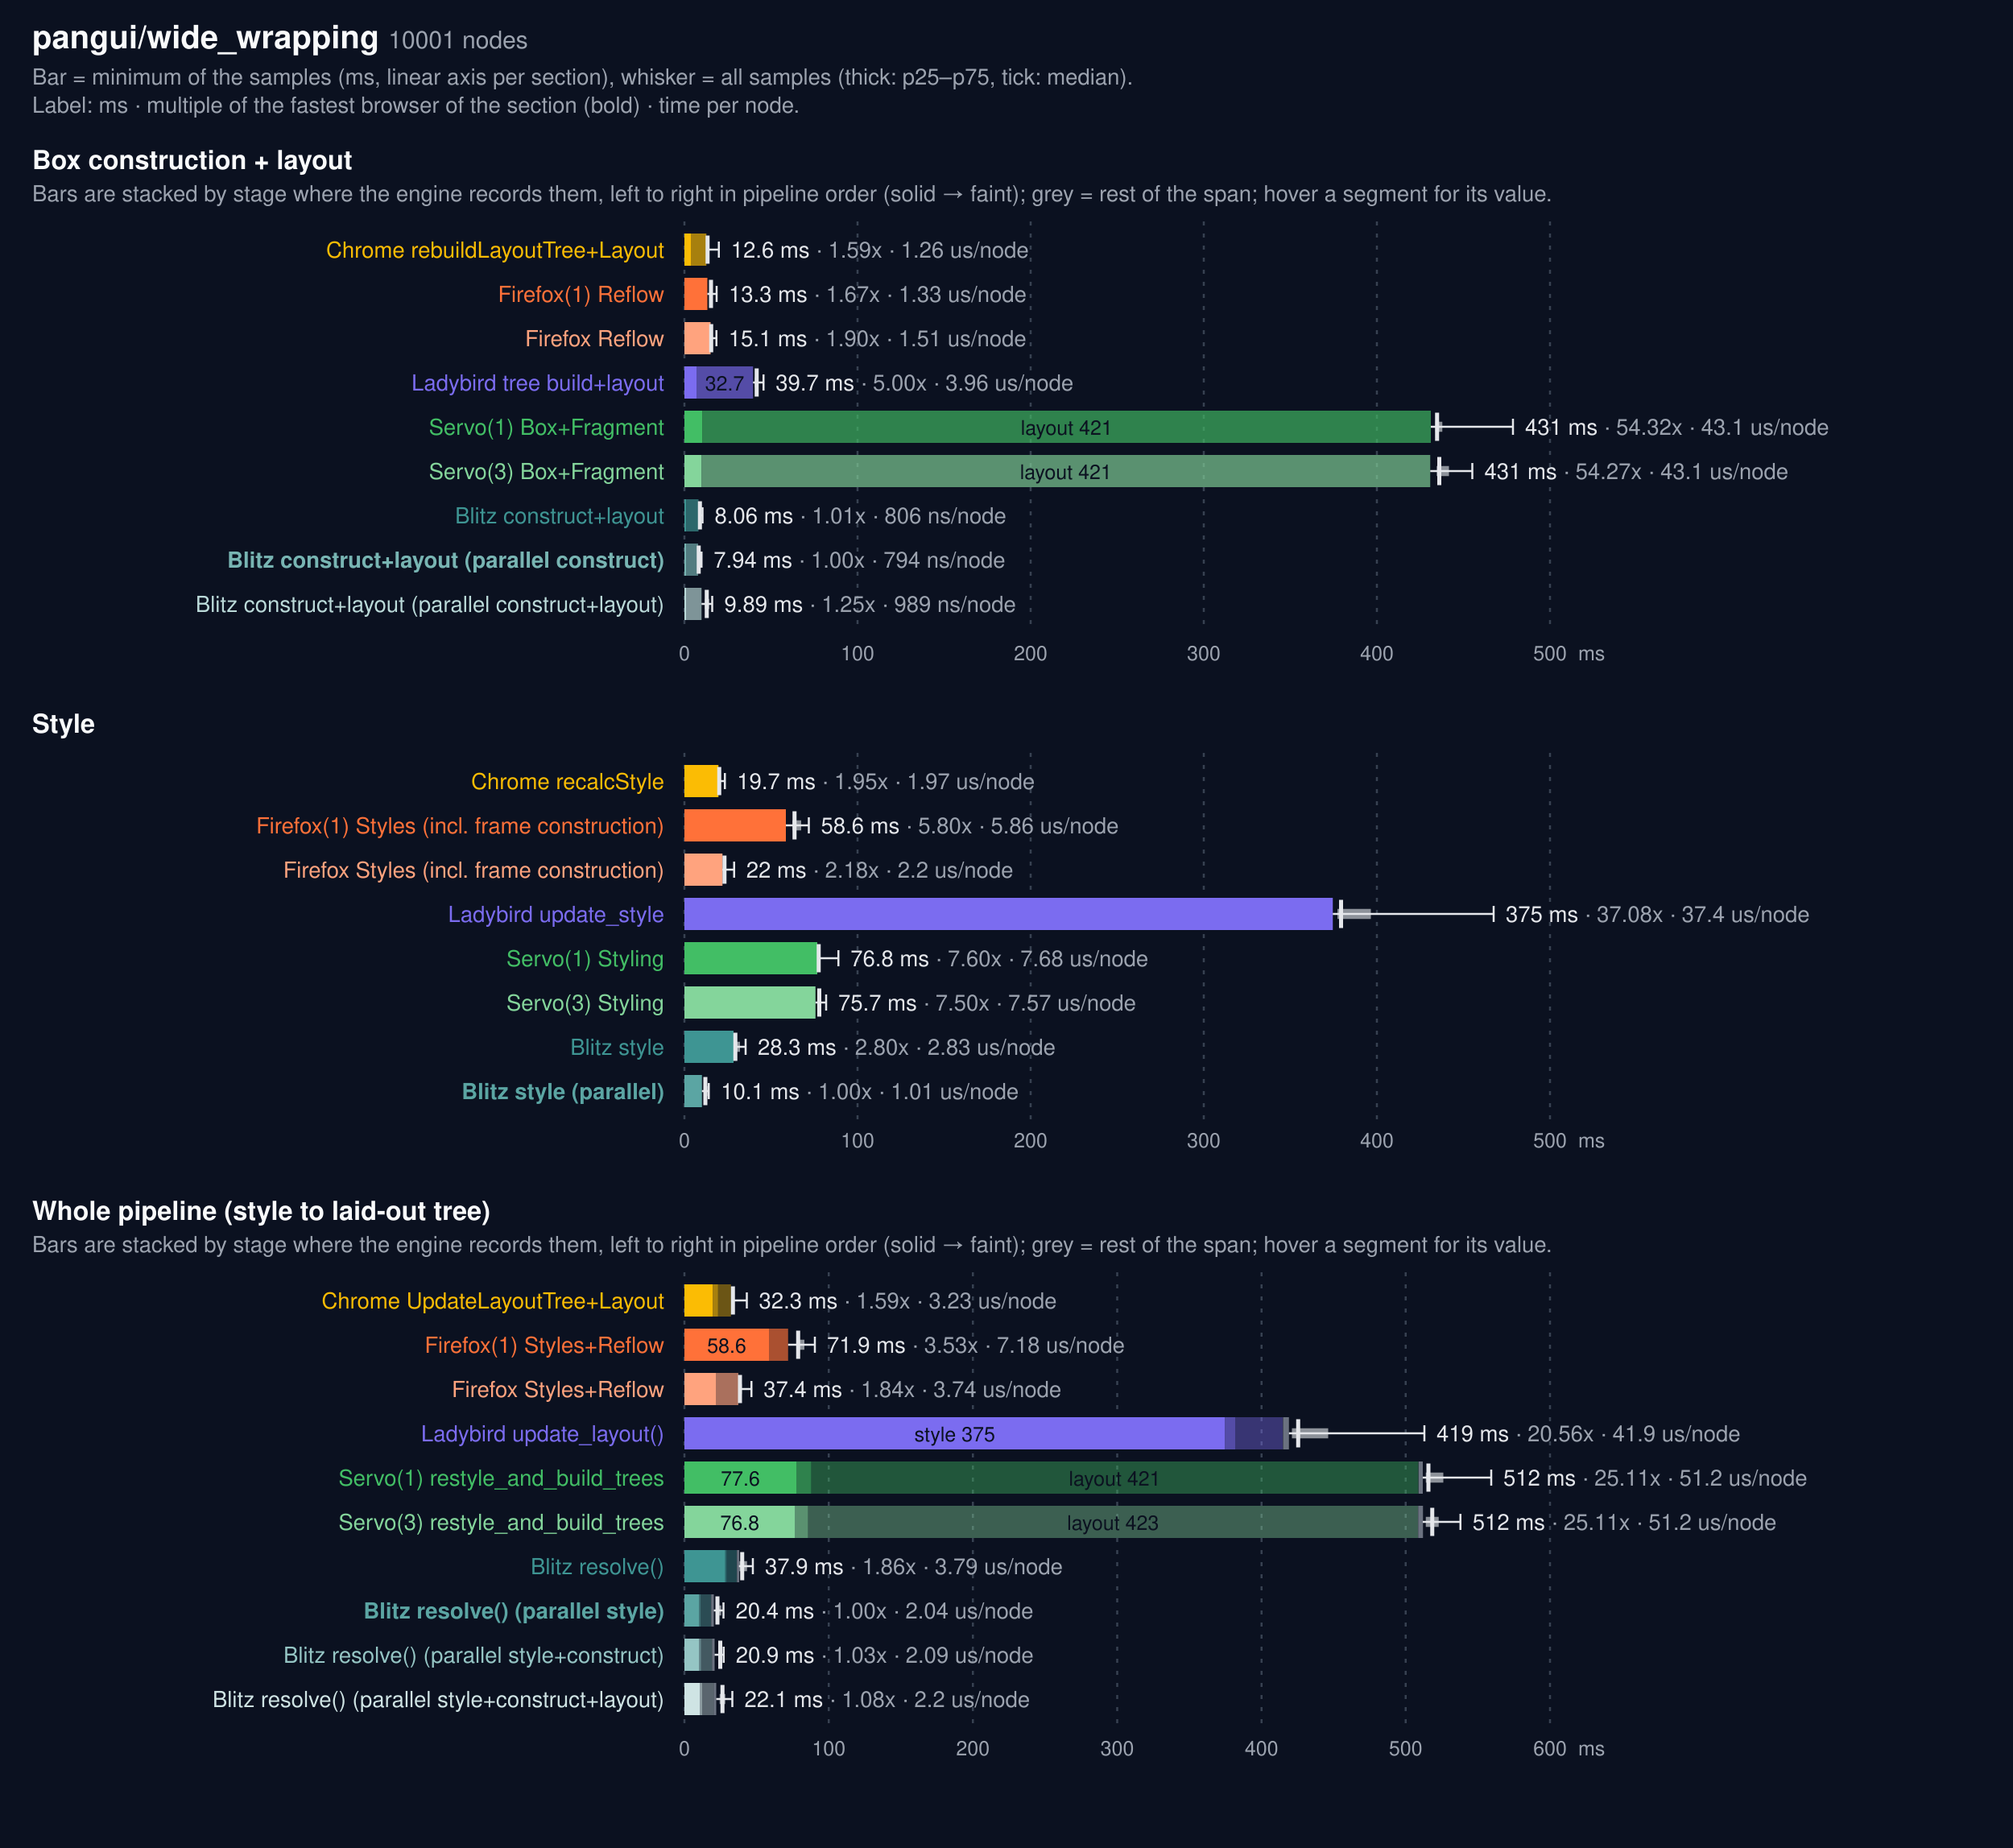
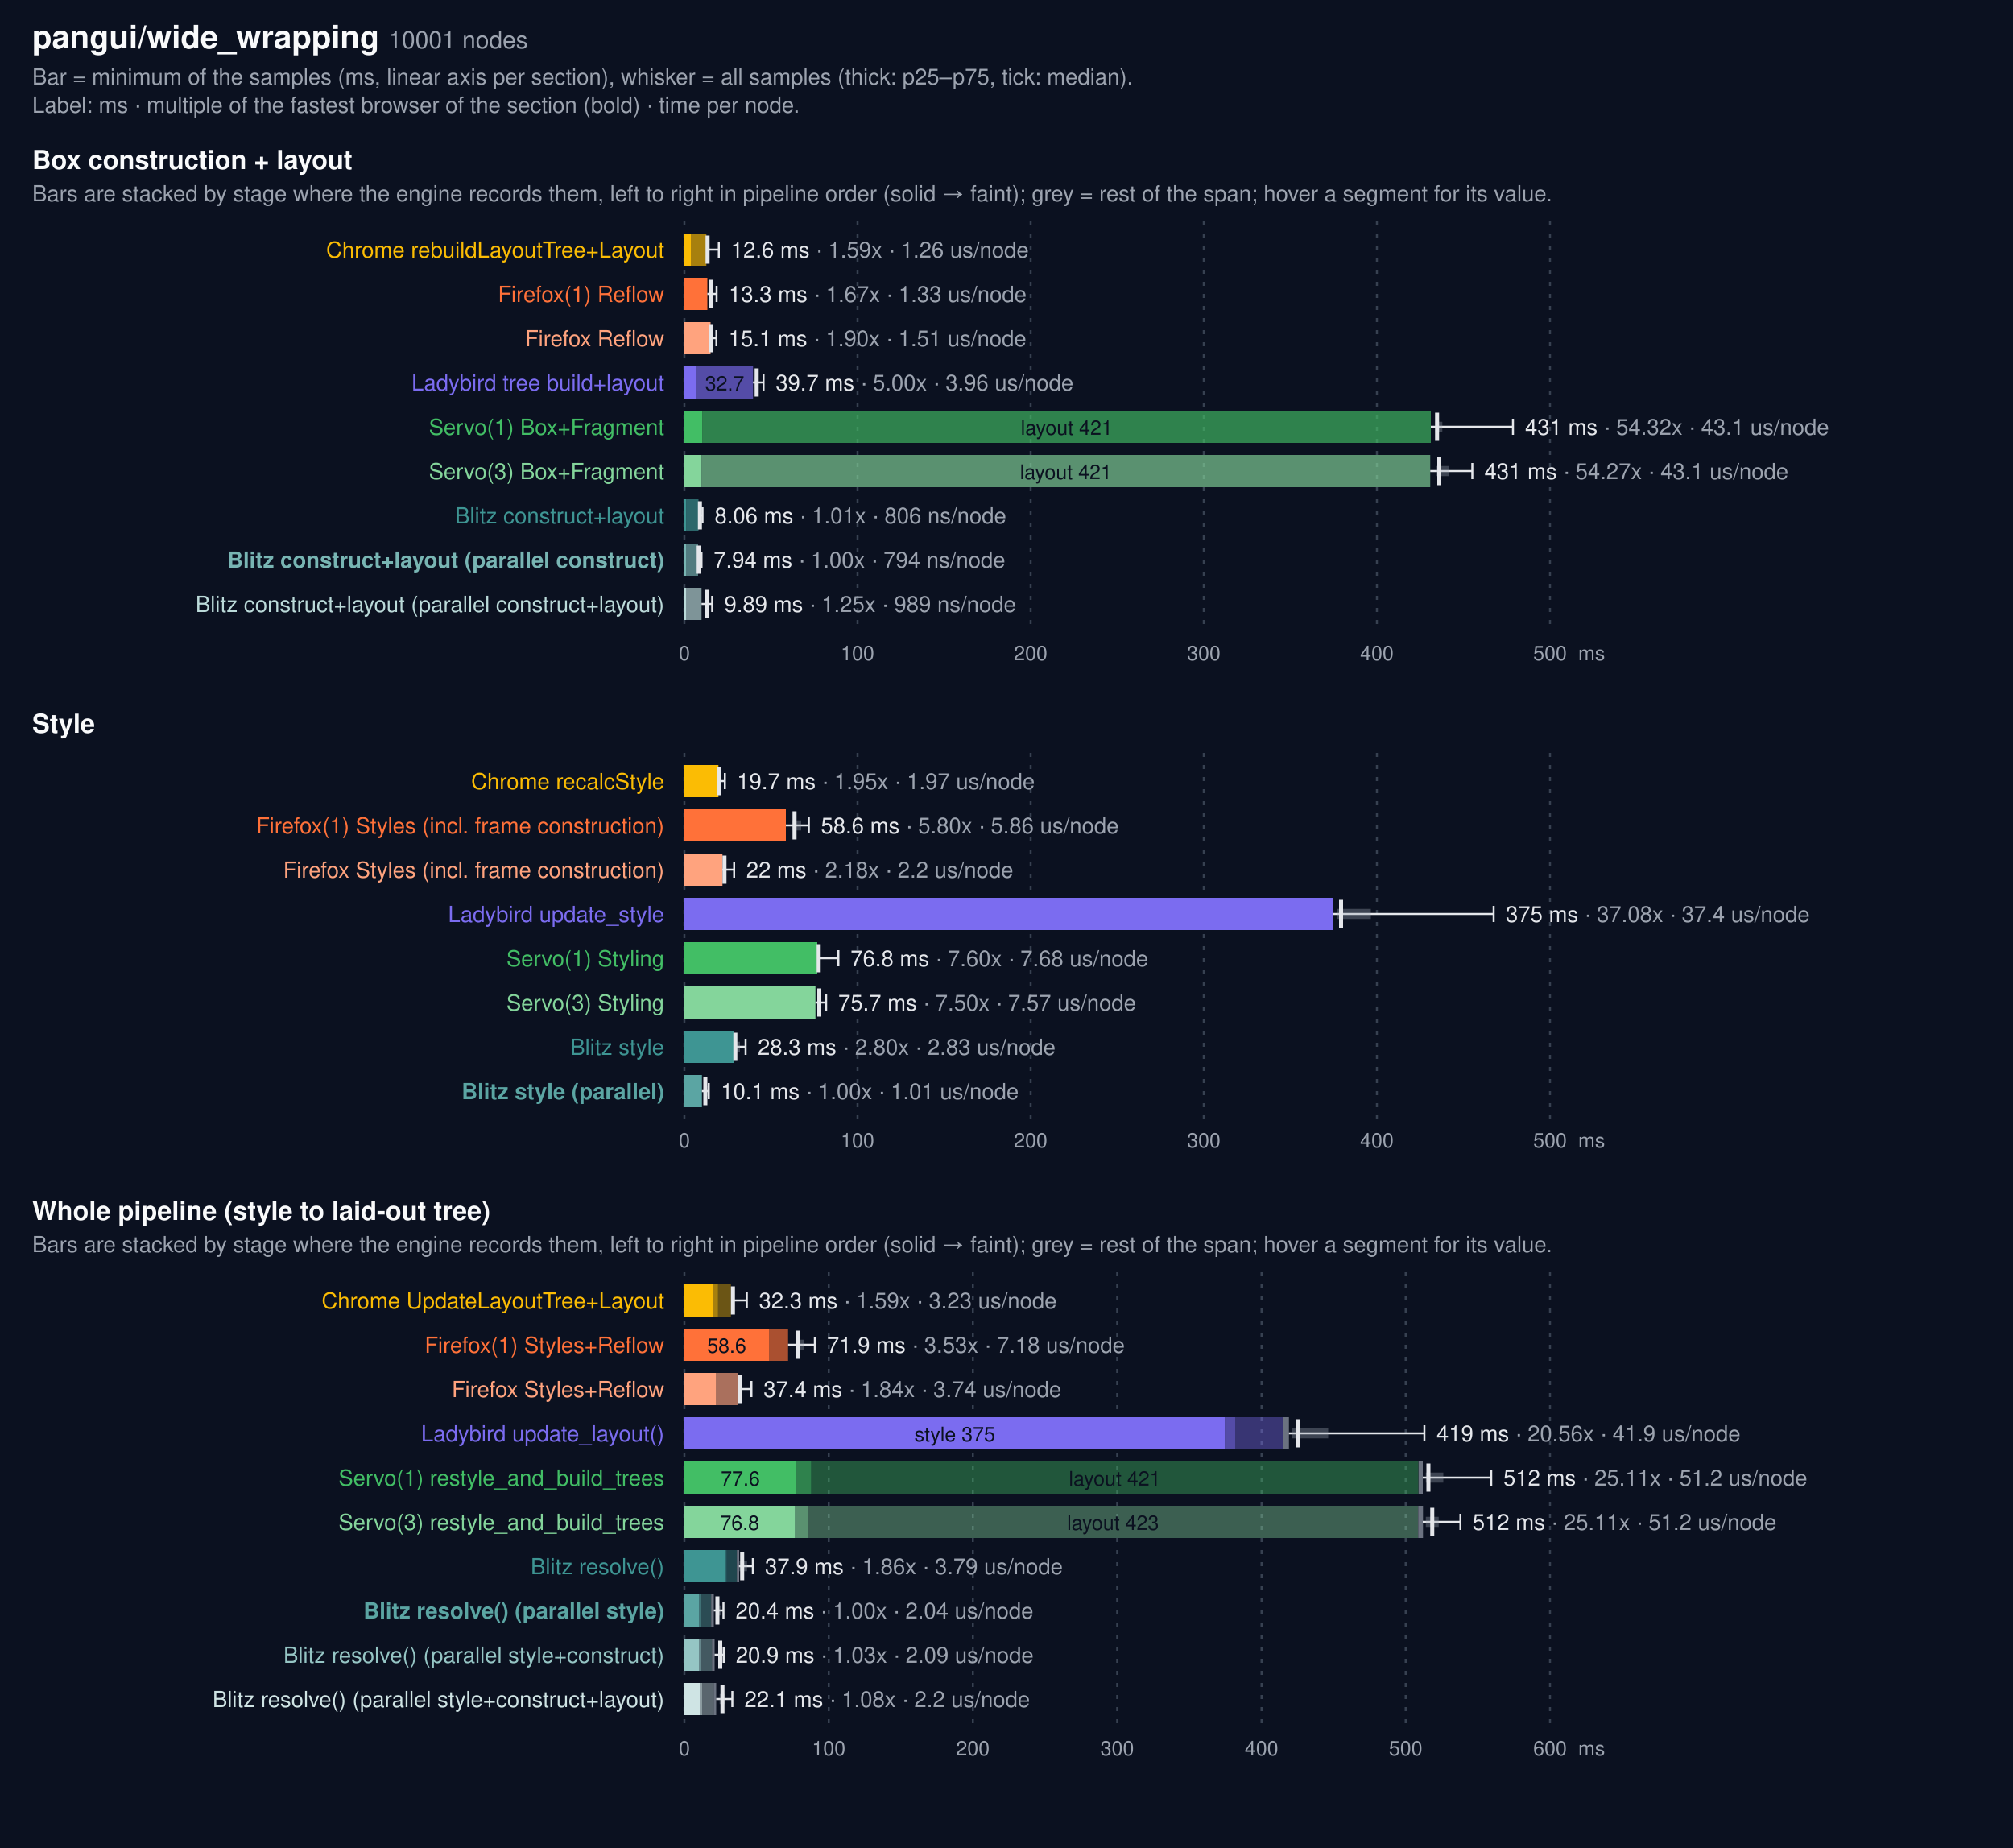
<svg xmlns="http://www.w3.org/2000/svg" width="1000" height="918" viewBox="0 0 1000 918" font-family="system-ui, -apple-system, Segoe UI, Helvetica, Arial, sans-serif">
  <rect width="1000" height="918" fill="#0b1120" />
  <text x="16" y="24" fill="#f9fafb" font-size="16" font-weight="600">pangui/wide_wrapping <tspan fill="#9ca3af" font-size="12" font-weight="400">10001 nodes</tspan>
  </text>
  <text x="16" y="42" fill="#9ca3af" font-size="11">Bar = minimum of the samples (ms, linear axis per section), whisker = all samples (thick: p25–p75, tick: median).</text>
  <text x="16" y="56" fill="#9ca3af" font-size="11">Label: ms · multiple of the fastest browser of the section (bold) · time per node.</text>
  <text x="16" y="84" fill="#f9fafb" font-size="13" font-weight="600">Box construction + layout</text>
  <text x="16" y="100" fill="#9ca3af" font-size="11">Bars are stacked by stage where the engine records them, left to right in pipeline order (solid → faint); grey = rest of the span; hover a segment for its value.</text>
  <line x1="340.0" x2="340.0" y1="110" y2="314" stroke="#374151" stroke-dasharray="2 4" />
  <text x="340.0" y="328" fill="#9ca3af" font-size="10" text-anchor="middle">0</text>
  <line x1="426.0" x2="426.0" y1="110" y2="314" stroke="#374151" stroke-dasharray="2 4" />
  <text x="426.0" y="328" fill="#9ca3af" font-size="10" text-anchor="middle">100</text>
  <line x1="512.0" x2="512.0" y1="110" y2="314" stroke="#374151" stroke-dasharray="2 4" />
  <text x="512.0" y="328" fill="#9ca3af" font-size="10" text-anchor="middle">200</text>
  <line x1="598.0" x2="598.0" y1="110" y2="314" stroke="#374151" stroke-dasharray="2 4" />
  <text x="598.0" y="328" fill="#9ca3af" font-size="10" text-anchor="middle">300</text>
  <line x1="684.0" x2="684.0" y1="110" y2="314" stroke="#374151" stroke-dasharray="2 4" />
  <text x="684.0" y="328" fill="#9ca3af" font-size="10" text-anchor="middle">400</text>
  <line x1="770.0" x2="770.0" y1="110" y2="314" stroke="#374151" stroke-dasharray="2 4" />
  <text x="770.0" y="328" fill="#9ca3af" font-size="10" text-anchor="middle">500</text>
  <text x="784" y="328" fill="#9ca3af" font-size="10">ms</text>
  <text x="330" y="128" fill="#FBBC04" font-size="11" text-anchor="end">Chrome rebuildLayoutTree+Layout</text>
  <rect x="340.0" y="116" width="3.2" height="16" fill="#FBBC04" opacity="1.0" />
  <rect x="343.2" y="116" width="7.7" height="16" fill="#FBBC04" opacity="0.65" />
  <g stroke="#e5e7eb" fill="none">
    <line x1="350.9" y1="124.0" x2="357.1" y2="124.0" stroke-width="1" />
-     <line x1="351.5" y1="124.0" x2="351.9" y2="124.0" stroke-width="5" opacity="0.6" />
+     <line x1="351.5" y1="124.0" x2="351.9" y2="124.0" stroke="#9ca3af" stroke-width="5" opacity="0.35" />
    <line x1="351.5" y1="117" x2="351.5" y2="131" stroke-width="2" />
    <line x1="357.1" y1="120" x2="357.1" y2="128" stroke-width="1" />
  </g>
  <text x="363.1" y="128" fill="#e5e7eb" font-size="11">12.6 ms <tspan fill="#9ca3af">· 1.59x · 1.26 us/node</tspan>
  </text>
  <text x="330" y="150" fill="#FF7139" font-size="11" text-anchor="end">Firefox(1) Reflow</text>
  <rect x="340" y="138" width="11.4" height="16" fill="#FF7139" />
  <g stroke="#e5e7eb" fill="none">
    <line x1="351.4" y1="146.0" x2="356.0" y2="146.0" stroke-width="1" />
-     <line x1="352.7" y1="146.0" x2="353.8" y2="146.0" stroke-width="5" opacity="0.6" />
+     <line x1="352.7" y1="146.0" x2="353.8" y2="146.0" stroke="#9ca3af" stroke-width="5" opacity="0.35" />
    <line x1="353.2" y1="139" x2="353.2" y2="153" stroke-width="2" />
    <line x1="356.0" y1="142" x2="356.0" y2="150" stroke-width="1" />
  </g>
  <text x="362.0" y="150" fill="#e5e7eb" font-size="11">13.3 ms <tspan fill="#9ca3af">· 1.67x · 1.33 us/node</tspan>
  </text>
  <text x="330" y="172" fill="#ffa37e" font-size="11" text-anchor="end">Firefox Reflow</text>
  <rect x="340" y="160" width="13.0" height="16" fill="#ffa37e" />
  <g stroke="#e5e7eb" fill="none">
    <line x1="353.0" y1="168.0" x2="355.9" y2="168.0" stroke-width="1" />
-     <line x1="353.1" y1="168.0" x2="353.7" y2="168.0" stroke-width="5" opacity="0.6" />
+     <line x1="353.1" y1="168.0" x2="353.7" y2="168.0" stroke="#9ca3af" stroke-width="5" opacity="0.35" />
    <line x1="353.3" y1="161" x2="353.3" y2="175" stroke-width="2" />
    <line x1="355.9" y1="164" x2="355.9" y2="172" stroke-width="1" />
  </g>
  <text x="361.9" y="172" fill="#e5e7eb" font-size="11">15.1 ms <tspan fill="#9ca3af">· 1.90x · 1.51 us/node</tspan>
  </text>
  <text x="330" y="194" fill="#7B6CF0" font-size="11" text-anchor="end">Ladybird tree build+layout</text>
  <rect x="340.0" y="182" width="6.0" height="16" fill="#7B6CF0" opacity="1.0" />
  <rect x="346.0" y="182" width="28.1" height="16" fill="#7B6CF0" opacity="0.65" />
  <text x="360.0" y="194" fill="#0b1120" font-size="10" text-anchor="middle">32.7</text>
  <g stroke="#e5e7eb" fill="none">
    <line x1="374.1" y1="190.0" x2="379.3" y2="190.0" stroke-width="1" />
-     <line x1="375.0" y1="190.0" x2="376.3" y2="190.0" stroke-width="5" opacity="0.6" />
+     <line x1="375.0" y1="190.0" x2="376.3" y2="190.0" stroke="#9ca3af" stroke-width="5" opacity="0.35" />
    <line x1="375.9" y1="183" x2="375.9" y2="197" stroke-width="2" />
    <line x1="379.3" y1="186" x2="379.3" y2="194" stroke-width="1" />
  </g>
  <text x="385.3" y="194" fill="#e5e7eb" font-size="11">39.7 ms <tspan fill="#9ca3af">· 5.00x · 3.96 us/node</tspan>
  </text>
  <text x="330" y="216" fill="#42BE65" font-size="11" text-anchor="end">Servo(1) Box+Fragment</text>
  <rect x="340.0" y="204" width="8.9" height="16" fill="#42BE65" opacity="1.0" />
  <rect x="348.9" y="204" width="361.9" height="16" fill="#42BE65" opacity="0.65" />
  <text x="529.9" y="216" fill="#0b1120" font-size="10" text-anchor="middle">layout 421</text>
  <g stroke="#e5e7eb" fill="none">
    <line x1="710.8" y1="212.0" x2="751.6" y2="212.0" stroke-width="1" />
-     <line x1="713.1" y1="212.0" x2="716.5" y2="212.0" stroke-width="5" opacity="0.6" />
+     <line x1="713.1" y1="212.0" x2="716.5" y2="212.0" stroke="#9ca3af" stroke-width="5" opacity="0.35" />
    <line x1="713.9" y1="205" x2="713.9" y2="219" stroke-width="2" />
    <line x1="751.6" y1="208" x2="751.6" y2="216" stroke-width="1" />
  </g>
  <text x="757.6" y="216" fill="#e5e7eb" font-size="11">431 ms <tspan fill="#9ca3af">· 54.32x · 43.1 us/node</tspan>
  </text>
  <text x="330" y="238" fill="#84d59b" font-size="11" text-anchor="end">Servo(3) Box+Fragment</text>
  <rect x="340.0" y="226" width="8.5" height="16" fill="#84d59b" opacity="1.0" />
  <rect x="348.5" y="226" width="362.0" height="16" fill="#84d59b" opacity="0.65" />
  <text x="529.5" y="238" fill="#0b1120" font-size="10" text-anchor="middle">layout 421</text>
  <g stroke="#e5e7eb" fill="none">
    <line x1="710.5" y1="234.0" x2="731.4" y2="234.0" stroke-width="1" />
-     <line x1="713.7" y1="234.0" x2="719.8" y2="234.0" stroke-width="5" opacity="0.6" />
+     <line x1="713.7" y1="234.0" x2="719.8" y2="234.0" stroke="#9ca3af" stroke-width="5" opacity="0.35" />
    <line x1="715.0" y1="227" x2="715.0" y2="241" stroke-width="2" />
    <line x1="731.4" y1="230" x2="731.4" y2="238" stroke-width="1" />
  </g>
  <text x="737.4" y="238" fill="#e5e7eb" font-size="11">431 ms <tspan fill="#9ca3af">· 54.27x · 43.1 us/node</tspan>
  </text>
  <text x="330" y="260" fill="#3E9593" font-size="11" text-anchor="end">Blitz construct+layout</text>
  <rect x="340.0" y="248" width="0.9" height="16" fill="#3E9593" opacity="1.0" />
  <rect x="340.9" y="248" width="6.1" height="16" fill="#3E9593" opacity="0.65" />
  <g stroke="#e5e7eb" fill="none">
    <line x1="346.9" y1="256.0" x2="349.0" y2="256.0" stroke-width="1" />
-     <line x1="347.0" y1="256.0" x2="348.3" y2="256.0" stroke-width="5" opacity="0.6" />
+     <line x1="347.0" y1="256.0" x2="348.3" y2="256.0" stroke="#9ca3af" stroke-width="5" opacity="0.35" />
    <line x1="347.7" y1="249" x2="347.7" y2="263" stroke-width="2" />
    <line x1="349.0" y1="252" x2="349.0" y2="260" stroke-width="1" />
  </g>
  <text x="355.0" y="260" fill="#e5e7eb" font-size="11">8.06 ms <tspan fill="#9ca3af">· 1.01x · 806 ns/node</tspan>
  </text>
  <text x="330" y="282" fill="#78b5b3" font-size="11" text-anchor="end" font-weight="700">Blitz construct+layout (parallel construct)</text>
  <rect x="340.0" y="270" width="0.8" height="16" fill="#78b5b3" opacity="1.0" />
  <rect x="340.8" y="270" width="6.0" height="16" fill="#78b5b3" opacity="0.65" />
  <g stroke="#e5e7eb" fill="none">
    <line x1="346.8" y1="278.0" x2="348.5" y2="278.0" stroke-width="1" />
-     <line x1="347.1" y1="278.0" x2="348.2" y2="278.0" stroke-width="5" opacity="0.6" />
+     <line x1="347.1" y1="278.0" x2="348.2" y2="278.0" stroke="#9ca3af" stroke-width="5" opacity="0.35" />
    <line x1="347.1" y1="271" x2="347.1" y2="285" stroke-width="2" />
    <line x1="348.5" y1="274" x2="348.5" y2="282" stroke-width="1" />
  </g>
  <text x="354.5" y="282" fill="#e5e7eb" font-size="11">7.94 ms <tspan fill="#9ca3af">· 1.00x · 794 ns/node</tspan>
  </text>
  <text x="330" y="304" fill="#bbdad9" font-size="11" text-anchor="end">Blitz construct+layout (parallel construct+layout)</text>
  <rect x="340.0" y="292" width="1.0" height="16" fill="#bbdad9" opacity="1.0" />
  <rect x="341.0" y="292" width="7.5" height="16" fill="#bbdad9" opacity="0.65" />
  <g stroke="#e5e7eb" fill="none">
    <line x1="348.5" y1="300.0" x2="353.8" y2="300.0" stroke-width="1" />
-     <line x1="350.2" y1="300.0" x2="352.3" y2="300.0" stroke-width="5" opacity="0.6" />
+     <line x1="350.2" y1="300.0" x2="352.3" y2="300.0" stroke="#9ca3af" stroke-width="5" opacity="0.35" />
    <line x1="351.1" y1="293" x2="351.1" y2="307" stroke-width="2" />
    <line x1="353.8" y1="296" x2="353.8" y2="304" stroke-width="1" />
  </g>
  <text x="359.8" y="304" fill="#e5e7eb" font-size="11">9.89 ms <tspan fill="#9ca3af">· 1.25x · 989 ns/node</tspan>
  </text>
  <text x="16" y="364" fill="#f9fafb" font-size="13" font-weight="600">Style</text>
  <line x1="340.0" x2="340.0" y1="374" y2="556" stroke="#374151" stroke-dasharray="2 4" />
  <text x="340.0" y="570" fill="#9ca3af" font-size="10" text-anchor="middle">0</text>
  <line x1="426.0" x2="426.0" y1="374" y2="556" stroke="#374151" stroke-dasharray="2 4" />
  <text x="426.0" y="570" fill="#9ca3af" font-size="10" text-anchor="middle">100</text>
  <line x1="512.0" x2="512.0" y1="374" y2="556" stroke="#374151" stroke-dasharray="2 4" />
  <text x="512.0" y="570" fill="#9ca3af" font-size="10" text-anchor="middle">200</text>
  <line x1="598.0" x2="598.0" y1="374" y2="556" stroke="#374151" stroke-dasharray="2 4" />
  <text x="598.0" y="570" fill="#9ca3af" font-size="10" text-anchor="middle">300</text>
  <line x1="684.0" x2="684.0" y1="374" y2="556" stroke="#374151" stroke-dasharray="2 4" />
  <text x="684.0" y="570" fill="#9ca3af" font-size="10" text-anchor="middle">400</text>
  <line x1="770.0" x2="770.0" y1="374" y2="556" stroke="#374151" stroke-dasharray="2 4" />
  <text x="770.0" y="570" fill="#9ca3af" font-size="10" text-anchor="middle">500</text>
  <text x="784" y="570" fill="#9ca3af" font-size="10">ms</text>
  <text x="330" y="392" fill="#FBBC04" font-size="11" text-anchor="end">Chrome recalcStyle</text>
  <rect x="340" y="380" width="16.9" height="16" fill="#FBBC04" />
  <g stroke="#e5e7eb" fill="none">
    <line x1="356.9" y1="388.0" x2="360.1" y2="388.0" stroke-width="1" />
-     <line x1="357.1" y1="388.0" x2="357.5" y2="388.0" stroke-width="5" opacity="0.6" />
+     <line x1="357.1" y1="388.0" x2="357.5" y2="388.0" stroke="#9ca3af" stroke-width="5" opacity="0.35" />
    <line x1="357.3" y1="381" x2="357.3" y2="395" stroke-width="2" />
    <line x1="360.1" y1="384" x2="360.1" y2="392" stroke-width="1" />
  </g>
  <text x="366.1" y="392" fill="#e5e7eb" font-size="11">19.7 ms <tspan fill="#9ca3af">· 1.95x · 1.97 us/node</tspan>
  </text>
  <text x="330" y="414" fill="#FF7139" font-size="11" text-anchor="end">Firefox(1) Styles (incl. frame construction)</text>
  <rect x="340" y="402" width="50.4" height="16" fill="#FF7139" />
  <g stroke="#e5e7eb" fill="none">
    <line x1="390.4" y1="410.0" x2="401.8" y2="410.0" stroke-width="1" />
-     <line x1="393.7" y1="410.0" x2="398.0" y2="410.0" stroke-width="5" opacity="0.6" />
+     <line x1="393.7" y1="410.0" x2="398.0" y2="410.0" stroke="#9ca3af" stroke-width="5" opacity="0.35" />
    <line x1="394.7" y1="403" x2="394.7" y2="417" stroke-width="2" />
    <line x1="401.8" y1="406" x2="401.8" y2="414" stroke-width="1" />
  </g>
  <text x="407.8" y="414" fill="#e5e7eb" font-size="11">58.6 ms <tspan fill="#9ca3af">· 5.80x · 5.86 us/node</tspan>
  </text>
  <text x="330" y="436" fill="#ffa37e" font-size="11" text-anchor="end">Firefox Styles (incl. frame construction)</text>
  <rect x="340" y="424" width="18.9" height="16" fill="#ffa37e" />
  <g stroke="#e5e7eb" fill="none">
    <line x1="358.9" y1="432.0" x2="364.7" y2="432.0" stroke-width="1" />
-     <line x1="359.7" y1="432.0" x2="360.4" y2="432.0" stroke-width="5" opacity="0.6" />
+     <line x1="359.7" y1="432.0" x2="360.4" y2="432.0" stroke="#9ca3af" stroke-width="5" opacity="0.35" />
    <line x1="359.9" y1="425" x2="359.9" y2="439" stroke-width="2" />
    <line x1="364.7" y1="428" x2="364.7" y2="436" stroke-width="1" />
  </g>
  <text x="370.7" y="436" fill="#e5e7eb" font-size="11">22 ms <tspan fill="#9ca3af">· 2.18x · 2.2 us/node</tspan>
  </text>
  <text x="330" y="458" fill="#7B6CF0" font-size="11" text-anchor="end">Ladybird update_style</text>
  <rect x="340" y="446" width="322.1" height="16" fill="#7B6CF0" />
  <g stroke="#e5e7eb" fill="none">
    <line x1="662.1" y1="454.0" x2="742.0" y2="454.0" stroke-width="1" />
-     <line x1="664.4" y1="454.0" x2="681.0" y2="454.0" stroke-width="5" opacity="0.6" />
+     <line x1="664.4" y1="454.0" x2="681.0" y2="454.0" stroke="#9ca3af" stroke-width="5" opacity="0.35" />
    <line x1="666.2" y1="447" x2="666.2" y2="461" stroke-width="2" />
    <line x1="742.0" y1="450" x2="742.0" y2="458" stroke-width="1" />
  </g>
  <text x="748.0" y="458" fill="#e5e7eb" font-size="11">375 ms <tspan fill="#9ca3af">· 37.08x · 37.4 us/node</tspan>
  </text>
  <text x="330" y="480" fill="#42BE65" font-size="11" text-anchor="end">Servo(1) Styling</text>
  <rect x="340" y="468" width="66.0" height="16" fill="#42BE65" />
  <g stroke="#e5e7eb" fill="none">
    <line x1="406.0" y1="476.0" x2="416.5" y2="476.0" stroke-width="1" />
-     <line x1="406.7" y1="476.0" x2="406.9" y2="476.0" stroke-width="5" opacity="0.6" />
+     <line x1="406.7" y1="476.0" x2="406.9" y2="476.0" stroke="#9ca3af" stroke-width="5" opacity="0.35" />
    <line x1="406.7" y1="469" x2="406.7" y2="483" stroke-width="2" />
    <line x1="416.5" y1="472" x2="416.5" y2="480" stroke-width="1" />
  </g>
  <text x="422.5" y="480" fill="#e5e7eb" font-size="11">76.8 ms <tspan fill="#9ca3af">· 7.60x · 7.68 us/node</tspan>
  </text>
  <text x="330" y="502" fill="#84d59b" font-size="11" text-anchor="end">Servo(3) Styling</text>
  <rect x="340" y="490" width="65.1" height="16" fill="#84d59b" />
  <g stroke="#e5e7eb" fill="none">
    <line x1="405.1" y1="498.0" x2="410.4" y2="498.0" stroke-width="1" />
-     <line x1="406.0" y1="498.0" x2="407.9" y2="498.0" stroke-width="5" opacity="0.6" />
+     <line x1="406.0" y1="498.0" x2="407.9" y2="498.0" stroke="#9ca3af" stroke-width="5" opacity="0.35" />
    <line x1="407.0" y1="491" x2="407.0" y2="505" stroke-width="2" />
    <line x1="410.4" y1="494" x2="410.4" y2="502" stroke-width="1" />
  </g>
  <text x="416.4" y="502" fill="#e5e7eb" font-size="11">75.7 ms <tspan fill="#9ca3af">· 7.50x · 7.57 us/node</tspan>
  </text>
  <text x="330" y="524" fill="#3E9593" font-size="11" text-anchor="end">Blitz style</text>
  <rect x="340" y="512" width="24.4" height="16" fill="#3E9593" />
  <g stroke="#e5e7eb" fill="none">
    <line x1="364.4" y1="520.0" x2="370.4" y2="520.0" stroke-width="1" />
-     <line x1="364.5" y1="520.0" x2="367.6" y2="520.0" stroke-width="5" opacity="0.6" />
+     <line x1="364.5" y1="520.0" x2="367.6" y2="520.0" stroke="#9ca3af" stroke-width="5" opacity="0.35" />
    <line x1="365.3" y1="513" x2="365.3" y2="527" stroke-width="2" />
    <line x1="370.4" y1="516" x2="370.4" y2="524" stroke-width="1" />
  </g>
  <text x="376.4" y="524" fill="#e5e7eb" font-size="11">28.3 ms <tspan fill="#9ca3af">· 2.80x · 2.83 us/node</tspan>
  </text>
  <text x="330" y="546" fill="#5ba5a3" font-size="11" text-anchor="end" font-weight="700">Blitz style (parallel)</text>
  <rect x="340" y="534" width="8.7" height="16" fill="#5ba5a3" />
  <g stroke="#e5e7eb" fill="none">
    <line x1="348.7" y1="542.0" x2="352.1" y2="542.0" stroke-width="1" />
-     <line x1="349.6" y1="542.0" x2="351.5" y2="542.0" stroke-width="5" opacity="0.6" />
+     <line x1="349.6" y1="542.0" x2="351.5" y2="542.0" stroke="#9ca3af" stroke-width="5" opacity="0.35" />
    <line x1="350.4" y1="535" x2="350.4" y2="549" stroke-width="2" />
    <line x1="352.1" y1="538" x2="352.1" y2="546" stroke-width="1" />
  </g>
  <text x="358.1" y="546" fill="#e5e7eb" font-size="11">10.1 ms <tspan fill="#9ca3af">· 1.00x · 1.01 us/node</tspan>
  </text>
  <text x="16" y="606" fill="#f9fafb" font-size="13" font-weight="600">Whole pipeline (style to laid-out tree)</text>
  <text x="16" y="622" fill="#9ca3af" font-size="11">Bars are stacked by stage where the engine records them, left to right in pipeline order (solid → faint); grey = rest of the span; hover a segment for its value.</text>
  <line x1="340.0" x2="340.0" y1="632" y2="858" stroke="#374151" stroke-dasharray="2 4" />
  <text x="340.0" y="872" fill="#9ca3af" font-size="10" text-anchor="middle">0</text>
  <line x1="411.7" x2="411.7" y1="632" y2="858" stroke="#374151" stroke-dasharray="2 4" />
  <text x="411.7" y="872" fill="#9ca3af" font-size="10" text-anchor="middle">100</text>
  <line x1="483.3" x2="483.3" y1="632" y2="858" stroke="#374151" stroke-dasharray="2 4" />
  <text x="483.3" y="872" fill="#9ca3af" font-size="10" text-anchor="middle">200</text>
  <line x1="555.0" x2="555.0" y1="632" y2="858" stroke="#374151" stroke-dasharray="2 4" />
  <text x="555.0" y="872" fill="#9ca3af" font-size="10" text-anchor="middle">300</text>
  <line x1="626.7" x2="626.7" y1="632" y2="858" stroke="#374151" stroke-dasharray="2 4" />
  <text x="626.7" y="872" fill="#9ca3af" font-size="10" text-anchor="middle">400</text>
  <line x1="698.3" x2="698.3" y1="632" y2="858" stroke="#374151" stroke-dasharray="2 4" />
  <text x="698.3" y="872" fill="#9ca3af" font-size="10" text-anchor="middle">500</text>
  <line x1="770.0" x2="770.0" y1="632" y2="858" stroke="#374151" stroke-dasharray="2 4" />
  <text x="770.0" y="872" fill="#9ca3af" font-size="10" text-anchor="middle">600</text>
  <text x="784" y="872" fill="#9ca3af" font-size="10">ms</text>
  <text x="330" y="650" fill="#FBBC04" font-size="11" text-anchor="end">Chrome UpdateLayoutTree+Layout</text>
  <rect x="340.0" y="638" width="14.1" height="16" fill="#FBBC04" opacity="1.0" />
  <rect x="354.1" y="638" width="2.6" height="16" fill="#FBBC04" opacity="0.65" />
  <rect x="356.7" y="638" width="6.4" height="16" fill="#FBBC04" opacity="0.4" />
  <rect x="363.2" y="638" width="0.0" height="16" fill="#6b7280" opacity="1.0" />
  <g stroke="#e5e7eb" fill="none">
    <line x1="363.2" y1="646.0" x2="371.0" y2="646.0" stroke-width="1" />
-     <line x1="364.0" y1="646.0" x2="364.5" y2="646.0" stroke-width="5" opacity="0.6" />
+     <line x1="364.0" y1="646.0" x2="364.5" y2="646.0" stroke="#9ca3af" stroke-width="5" opacity="0.35" />
    <line x1="364.1" y1="639" x2="364.1" y2="653" stroke-width="2" />
    <line x1="371.0" y1="642" x2="371.0" y2="650" stroke-width="1" />
  </g>
  <text x="377.0" y="650" fill="#e5e7eb" font-size="11">32.3 ms <tspan fill="#9ca3af">· 1.59x · 3.23 us/node</tspan>
  </text>
  <text x="330" y="672" fill="#FF7139" font-size="11" text-anchor="end">Firefox(1) Styles+Reflow</text>
  <rect x="340.0" y="660" width="42.0" height="16" fill="#FF7139" opacity="1.0" />
  <text x="361.0" y="672" fill="#0b1120" font-size="10" text-anchor="middle">58.6</text>
  <rect x="382.0" y="660" width="9.5" height="16" fill="#FF7139" opacity="0.65" />
  <g stroke="#e5e7eb" fill="none">
    <line x1="391.5" y1="668.0" x2="404.8" y2="668.0" stroke-width="1" />
-     <line x1="395.8" y1="668.0" x2="399.6" y2="668.0" stroke-width="5" opacity="0.6" />
+     <line x1="395.8" y1="668.0" x2="399.6" y2="668.0" stroke="#9ca3af" stroke-width="5" opacity="0.35" />
    <line x1="396.5" y1="661" x2="396.5" y2="675" stroke-width="2" />
    <line x1="404.8" y1="664" x2="404.8" y2="672" stroke-width="1" />
  </g>
  <text x="410.8" y="672" fill="#e5e7eb" font-size="11">71.9 ms <tspan fill="#9ca3af">· 3.53x · 7.18 us/node</tspan>
  </text>
  <text x="330" y="694" fill="#ffa37e" font-size="11" text-anchor="end">Firefox Styles+Reflow</text>
  <rect x="340.0" y="682" width="15.8" height="16" fill="#ffa37e" opacity="1.0" />
  <rect x="355.8" y="682" width="11.0" height="16" fill="#ffa37e" opacity="0.65" />
  <g stroke="#e5e7eb" fill="none">
    <line x1="366.8" y1="690.0" x2="373.3" y2="690.0" stroke-width="1" />
-     <line x1="367.3" y1="690.0" x2="368.5" y2="690.0" stroke-width="5" opacity="0.6" />
+     <line x1="367.3" y1="690.0" x2="368.5" y2="690.0" stroke="#9ca3af" stroke-width="5" opacity="0.35" />
    <line x1="367.6" y1="683" x2="367.6" y2="697" stroke-width="2" />
    <line x1="373.3" y1="686" x2="373.3" y2="694" stroke-width="1" />
  </g>
  <text x="379.3" y="694" fill="#e5e7eb" font-size="11">37.4 ms <tspan fill="#9ca3af">· 1.84x · 3.74 us/node</tspan>
  </text>
  <text x="330" y="716" fill="#7B6CF0" font-size="11" text-anchor="end">Ladybird update_layout()</text>
  <rect x="340.0" y="704" width="268.5" height="16" fill="#7B6CF0" opacity="1.0" />
  <text x="474.3" y="716" fill="#0b1120" font-size="10" text-anchor="middle">style 375</text>
  <rect x="608.5" y="704" width="5.1" height="16" fill="#7B6CF0" opacity="0.65" />
  <rect x="613.6" y="704" width="23.7" height="16" fill="#7B6CF0" opacity="0.4" />
  <rect x="637.4" y="704" width="2.9" height="16" fill="#6b7280" opacity="1.0" />
  <g stroke="#e5e7eb" fill="none">
    <line x1="640.3" y1="712.0" x2="707.6" y2="712.0" stroke-width="1" />
-     <line x1="641.8" y1="712.0" x2="659.8" y2="712.0" stroke-width="5" opacity="0.6" />
+     <line x1="641.8" y1="712.0" x2="659.8" y2="712.0" stroke="#9ca3af" stroke-width="5" opacity="0.35" />
    <line x1="644.9" y1="705" x2="644.9" y2="719" stroke-width="2" />
    <line x1="707.6" y1="708" x2="707.6" y2="716" stroke-width="1" />
  </g>
  <text x="713.6" y="716" fill="#e5e7eb" font-size="11">419 ms <tspan fill="#9ca3af">· 20.56x · 41.9 us/node</tspan>
  </text>
  <text x="330" y="738" fill="#42BE65" font-size="11" text-anchor="end">Servo(1) restyle_and_build_trees</text>
  <rect x="340.0" y="726" width="55.6" height="16" fill="#42BE65" opacity="1.0" />
  <text x="367.8" y="738" fill="#0b1120" font-size="10" text-anchor="middle">77.6</text>
  <rect x="395.6" y="726" width="7.4" height="16" fill="#42BE65" opacity="0.65" />
  <rect x="403.0" y="726" width="301.6" height="16" fill="#42BE65" opacity="0.4" />
  <text x="553.8" y="738" fill="#0b1120" font-size="10" text-anchor="middle">layout 421</text>
  <rect x="704.7" y="726" width="2.1" height="16" fill="#6b7280" opacity="1.0" />
  <g stroke="#e5e7eb" fill="none">
    <line x1="706.8" y1="734.0" x2="740.8" y2="734.0" stroke-width="1" />
-     <line x1="708.3" y1="734.0" x2="717.0" y2="734.0" stroke-width="5" opacity="0.6" />
+     <line x1="708.3" y1="734.0" x2="717.0" y2="734.0" stroke="#9ca3af" stroke-width="5" opacity="0.35" />
    <line x1="709.6" y1="727" x2="709.6" y2="741" stroke-width="2" />
    <line x1="740.8" y1="730" x2="740.8" y2="738" stroke-width="1" />
  </g>
  <text x="746.8" y="738" fill="#e5e7eb" font-size="11">512 ms <tspan fill="#9ca3af">· 25.11x · 51.2 us/node</tspan>
  </text>
  <text x="330" y="760" fill="#84d59b" font-size="11" text-anchor="end">Servo(3) restyle_and_build_trees</text>
  <rect x="340.0" y="748" width="55.0" height="16" fill="#84d59b" opacity="1.0" />
  <text x="367.5" y="760" fill="#0b1120" font-size="10" text-anchor="middle">76.8</text>
  <rect x="395.0" y="748" width="6.4" height="16" fill="#84d59b" opacity="0.65" />
  <rect x="401.4" y="748" width="303.0" height="16" fill="#84d59b" opacity="0.4" />
  <text x="552.9" y="760" fill="#0b1120" font-size="10" text-anchor="middle">layout 423</text>
  <rect x="704.5" y="748" width="2.4" height="16" fill="#6b7280" opacity="1.0" />
  <g stroke="#e5e7eb" fill="none">
    <line x1="706.8" y1="756.0" x2="725.5" y2="756.0" stroke-width="1" />
-     <line x1="708.3" y1="756.0" x2="714.7" y2="756.0" stroke-width="5" opacity="0.6" />
+     <line x1="708.3" y1="756.0" x2="714.7" y2="756.0" stroke="#9ca3af" stroke-width="5" opacity="0.35" />
    <line x1="711.5" y1="749" x2="711.5" y2="763" stroke-width="2" />
    <line x1="725.5" y1="752" x2="725.5" y2="760" stroke-width="1" />
  </g>
  <text x="731.5" y="760" fill="#e5e7eb" font-size="11">512 ms <tspan fill="#9ca3af">· 25.11x · 51.2 us/node</tspan>
  </text>
  <text x="330" y="782" fill="#3E9593" font-size="11" text-anchor="end">Blitz resolve()</text>
  <rect x="340.0" y="770" width="20.3" height="16" fill="#3E9593" opacity="1.0" />
  <rect x="360.3" y="770" width="0.7" height="16" fill="#3E9593" opacity="0.65" />
  <rect x="361.0" y="770" width="5.1" height="16" fill="#3E9593" opacity="0.4" />
  <rect x="366.1" y="770" width="1.1" height="16" fill="#6b7280" opacity="1.0" />
  <g stroke="#e5e7eb" fill="none">
    <line x1="367.1" y1="778.0" x2="374.0" y2="778.0" stroke-width="1" />
-     <line x1="367.3" y1="778.0" x2="371.1" y2="778.0" stroke-width="5" opacity="0.6" />
+     <line x1="367.3" y1="778.0" x2="371.1" y2="778.0" stroke="#9ca3af" stroke-width="5" opacity="0.35" />
    <line x1="368.7" y1="771" x2="368.7" y2="785" stroke-width="2" />
    <line x1="374.0" y1="774" x2="374.0" y2="782" stroke-width="1" />
  </g>
  <text x="380.0" y="782" fill="#e5e7eb" font-size="11">37.9 ms <tspan fill="#9ca3af">· 1.86x · 3.79 us/node</tspan>
  </text>
  <text x="330" y="804" fill="#5ba5a3" font-size="11" text-anchor="end" font-weight="700">Blitz resolve() (parallel style)</text>
  <rect x="340.0" y="792" width="7.2" height="16" fill="#5ba5a3" opacity="1.0" />
  <rect x="347.2" y="792" width="0.9" height="16" fill="#5ba5a3" opacity="0.65" />
  <rect x="348.1" y="792" width="5.2" height="16" fill="#5ba5a3" opacity="0.4" />
  <rect x="353.3" y="792" width="1.3" height="16" fill="#6b7280" opacity="1.0" />
  <g stroke="#e5e7eb" fill="none">
    <line x1="354.6" y1="800.0" x2="359.4" y2="800.0" stroke-width="1" />
-     <line x1="356.0" y1="800.0" x2="358.3" y2="800.0" stroke-width="5" opacity="0.6" />
+     <line x1="356.0" y1="800.0" x2="358.3" y2="800.0" stroke="#9ca3af" stroke-width="5" opacity="0.35" />
    <line x1="356.4" y1="793" x2="356.4" y2="807" stroke-width="2" />
    <line x1="359.4" y1="796" x2="359.4" y2="804" stroke-width="1" />
  </g>
  <text x="365.4" y="804" fill="#e5e7eb" font-size="11">20.4 ms <tspan fill="#9ca3af">· 1.00x · 2.04 us/node</tspan>
  </text>
  <text x="330" y="826" fill="#95c5c4" font-size="11" text-anchor="end">Blitz resolve() (parallel style+construct)</text>
  <rect x="340.0" y="814" width="7.4" height="16" fill="#95c5c4" opacity="1.0" />
  <rect x="347.4" y="814" width="0.9" height="16" fill="#95c5c4" opacity="0.65" />
  <rect x="348.3" y="814" width="5.4" height="16" fill="#95c5c4" opacity="0.4" />
  <rect x="353.7" y="814" width="1.3" height="16" fill="#6b7280" opacity="1.0" />
  <g stroke="#e5e7eb" fill="none">
    <line x1="355.0" y1="822.0" x2="359.5" y2="822.0" stroke-width="1" />
-     <line x1="356.8" y1="822.0" x2="358.5" y2="822.0" stroke-width="5" opacity="0.6" />
+     <line x1="356.8" y1="822.0" x2="358.5" y2="822.0" stroke="#9ca3af" stroke-width="5" opacity="0.35" />
    <line x1="357.8" y1="815" x2="357.8" y2="829" stroke-width="2" />
    <line x1="359.5" y1="818" x2="359.5" y2="826" stroke-width="1" />
  </g>
  <text x="365.5" y="826" fill="#e5e7eb" font-size="11">20.9 ms <tspan fill="#9ca3af">· 1.03x · 2.09 us/node</tspan>
  </text>
  <text x="330" y="848" fill="#cfe4e4" font-size="11" text-anchor="end">Blitz resolve() (parallel style+construct+layout)</text>
  <rect x="340.0" y="836" width="7.8" height="16" fill="#cfe4e4" opacity="1.0" />
  <rect x="347.8" y="836" width="1.0" height="16" fill="#cfe4e4" opacity="0.65" />
  <rect x="348.8" y="836" width="5.9" height="16" fill="#cfe4e4" opacity="0.4" />
  <rect x="354.6" y="836" width="1.2" height="16" fill="#6b7280" opacity="1.0" />
  <g stroke="#e5e7eb" fill="none">
    <line x1="355.8" y1="844.0" x2="363.8" y2="844.0" stroke-width="1" />
-     <line x1="357.5" y1="844.0" x2="360.3" y2="844.0" stroke-width="5" opacity="0.6" />
+     <line x1="357.5" y1="844.0" x2="360.3" y2="844.0" stroke="#9ca3af" stroke-width="5" opacity="0.35" />
    <line x1="358.9" y1="837" x2="358.9" y2="851" stroke-width="2" />
    <line x1="363.8" y1="840" x2="363.8" y2="848" stroke-width="1" />
  </g>
  <text x="369.8" y="848" fill="#e5e7eb" font-size="11">22.1 ms <tspan fill="#9ca3af">· 1.08x · 2.2 us/node</tspan>
  </text>
</svg>
